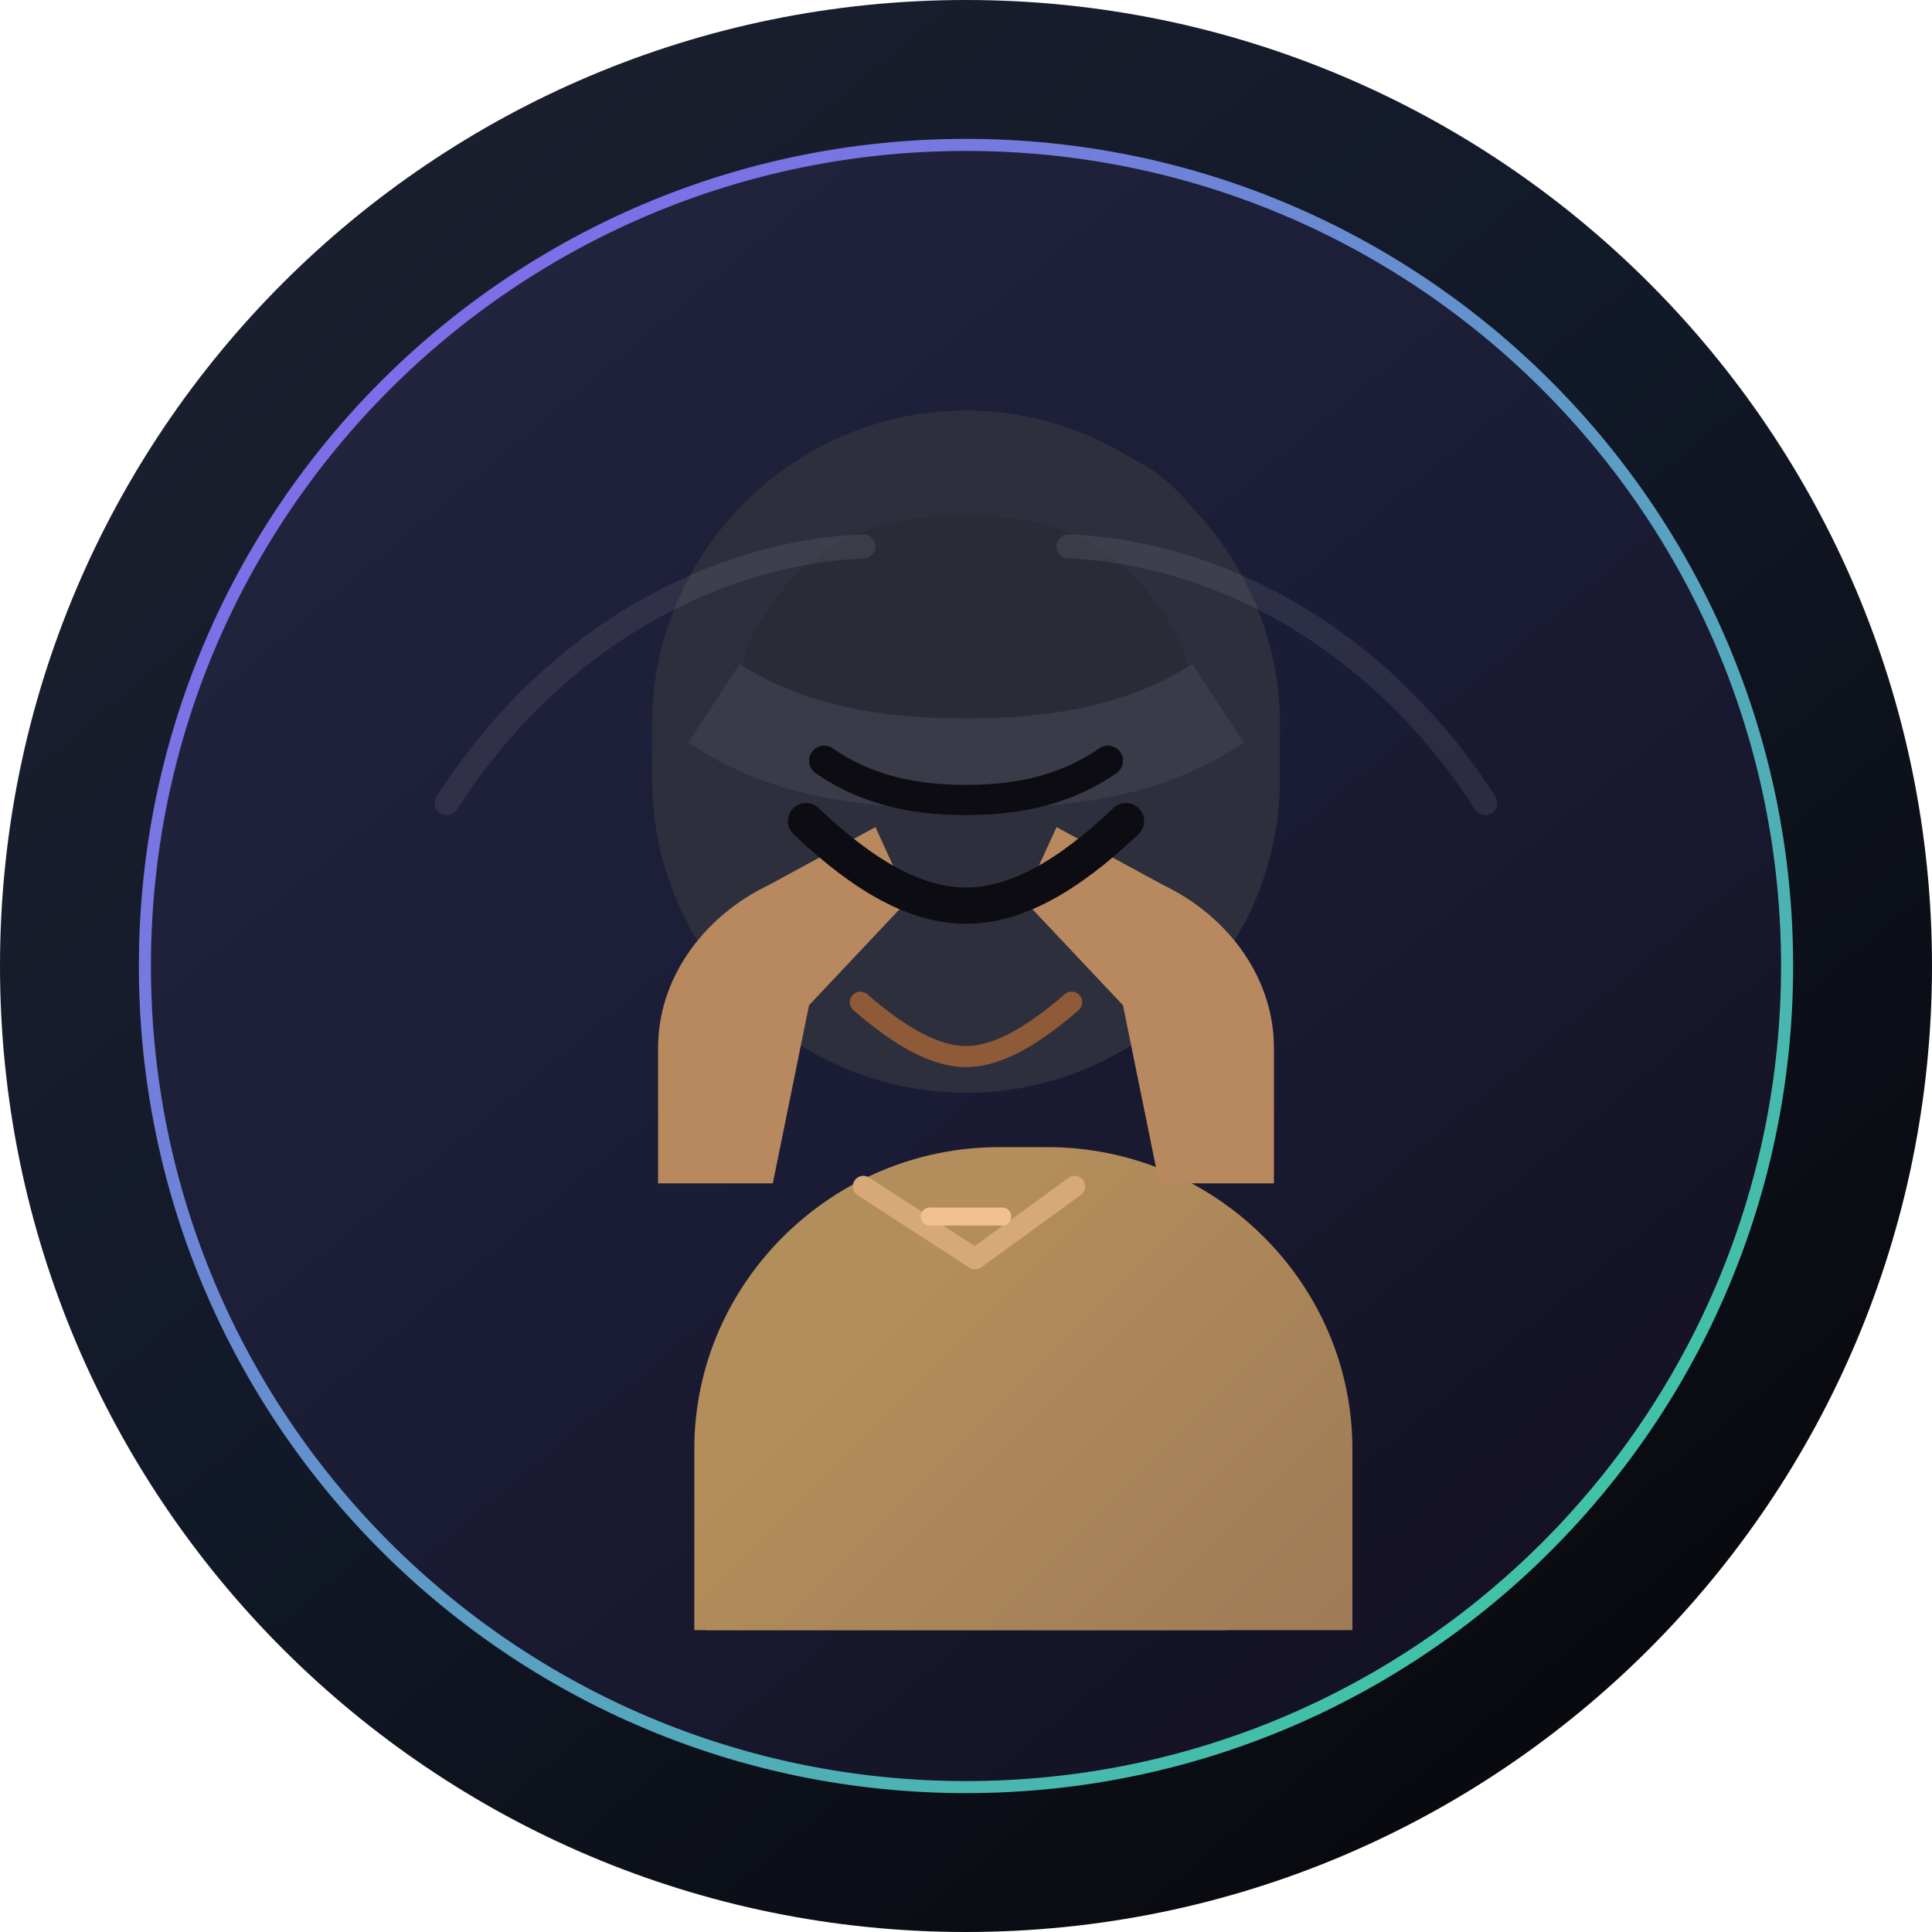
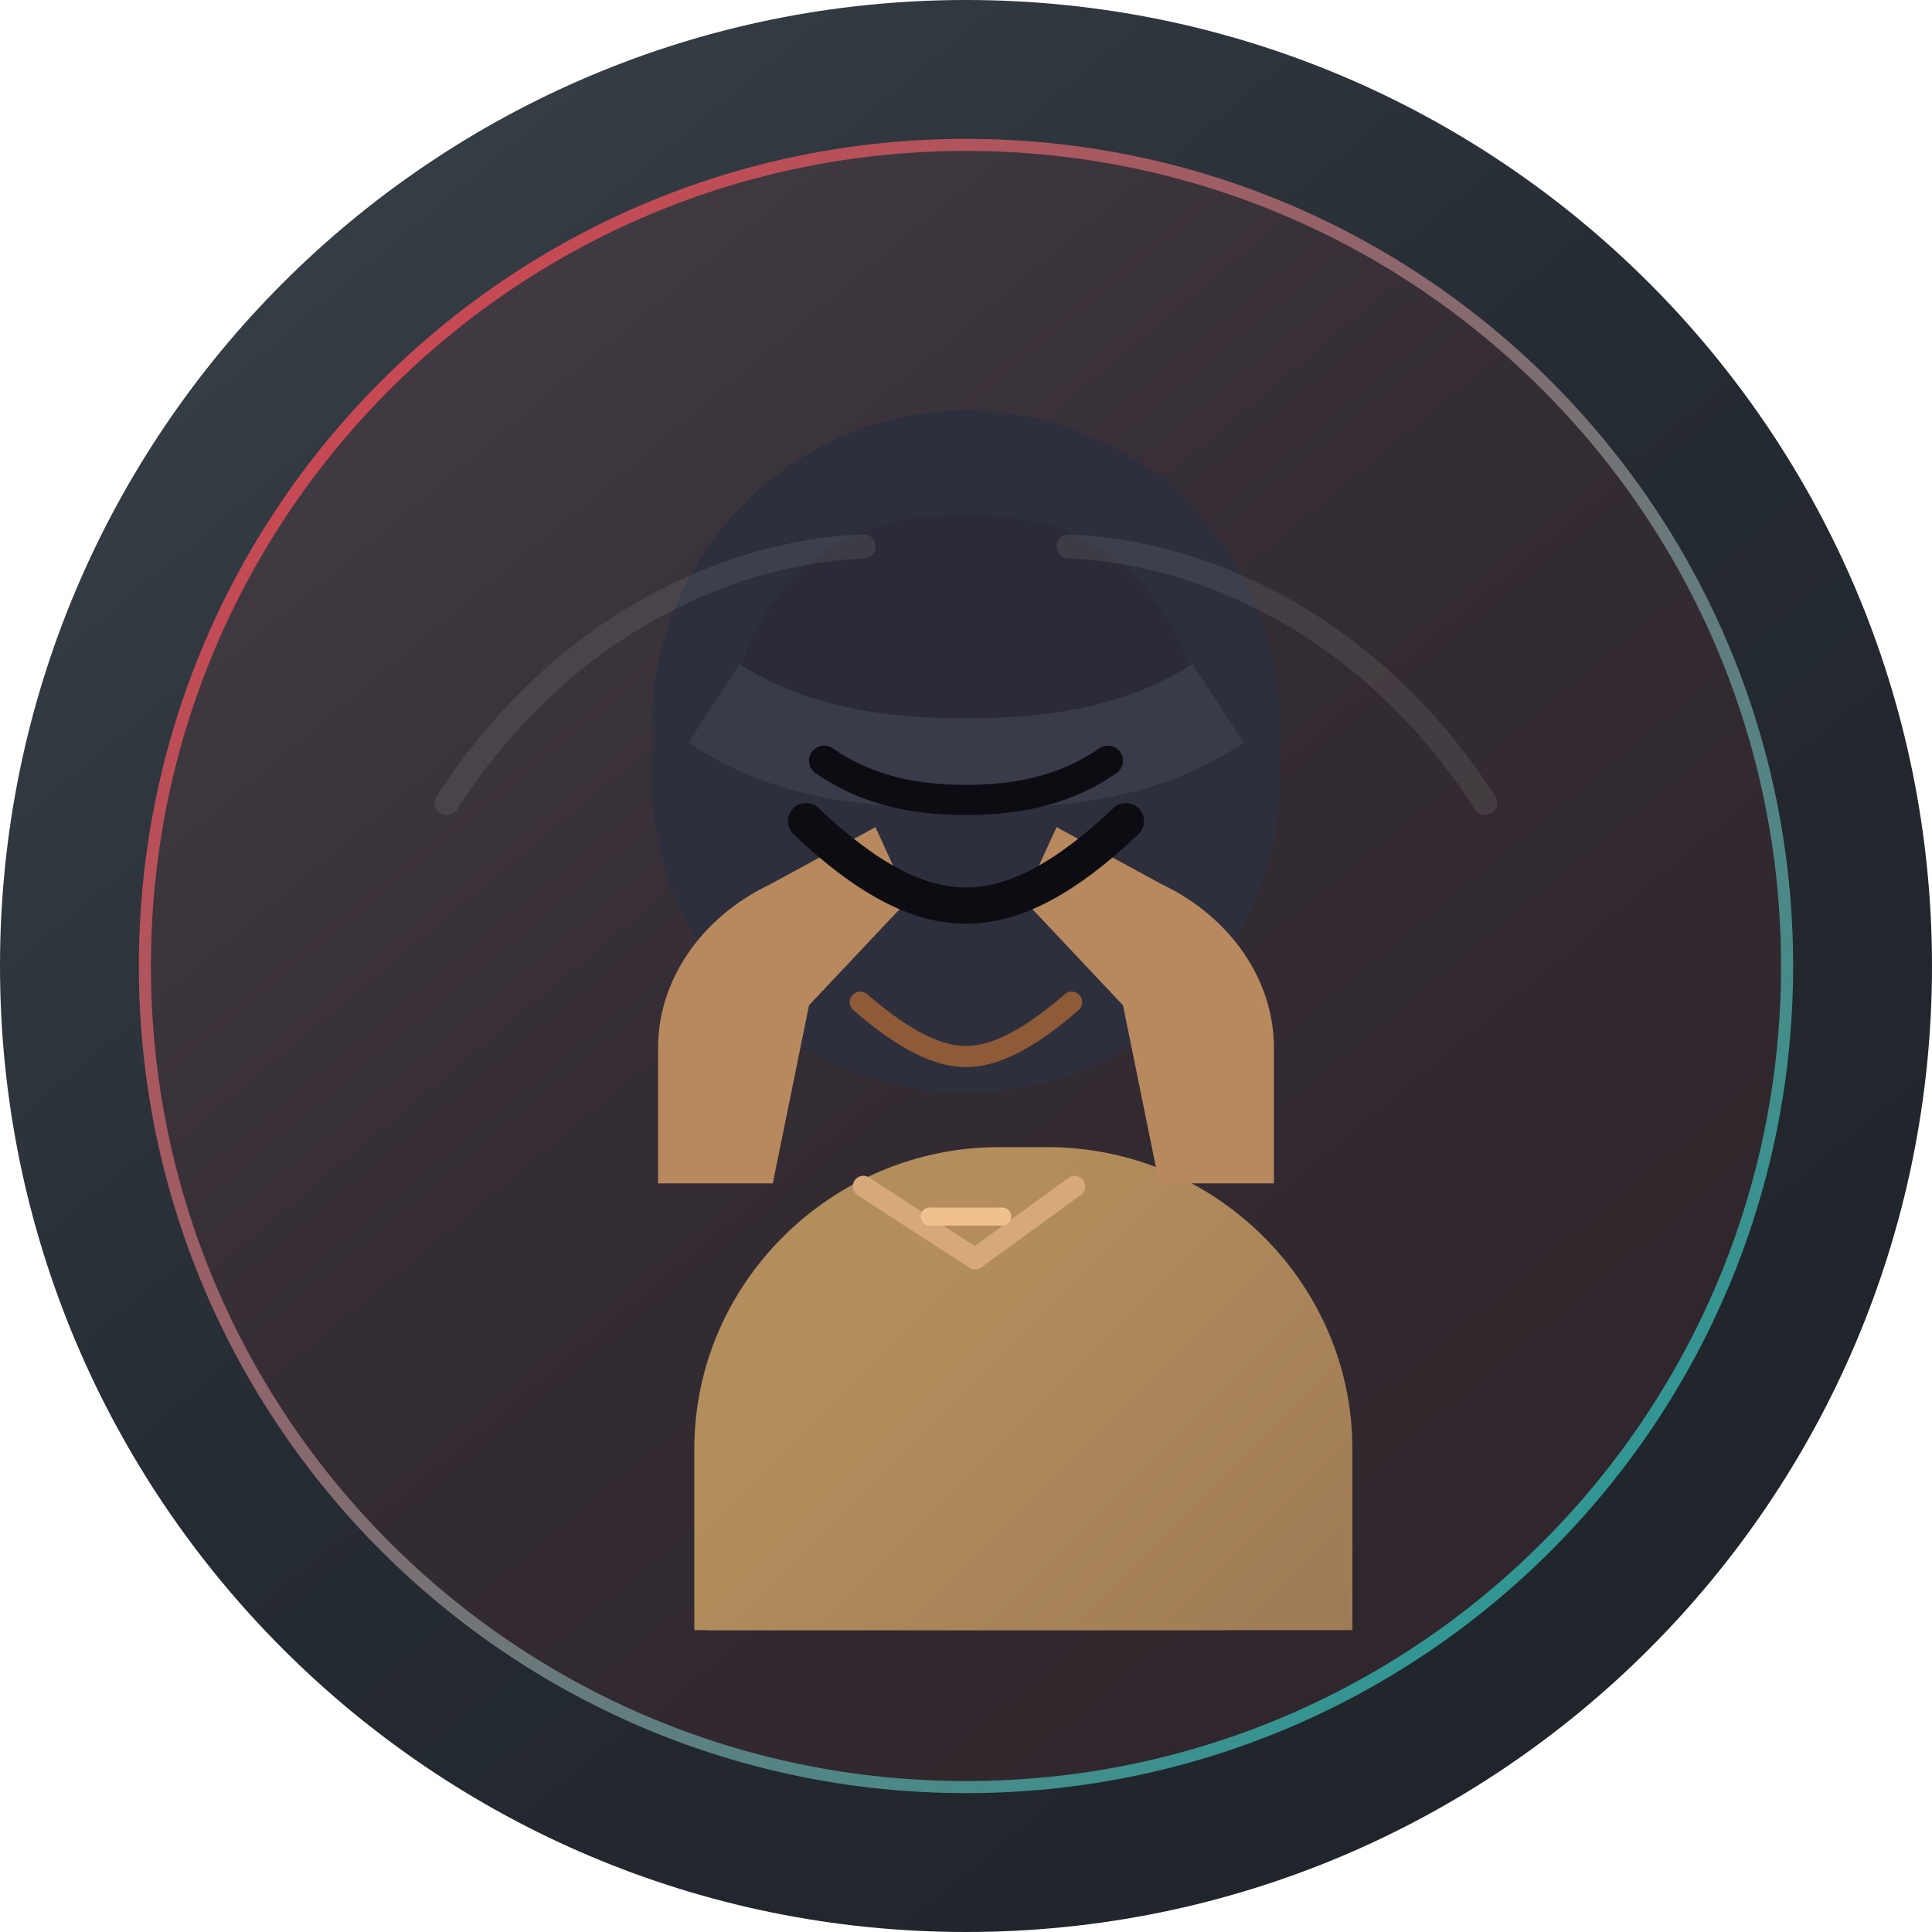
<svg xmlns="http://www.w3.org/2000/svg" width="640" height="640" viewBox="0 0 640 640" fill="none">
  <defs>
    <linearGradient id="bg" x1="120" y1="80" x2="520" y2="560" gradientUnits="userSpaceOnUse">
-       <stop stop-color="#1A1F2E" />
-       <stop offset="0.48" stop-color="#111827" />
-       <stop offset="1" stop-color="#090A0F" />
+       <stop stop-color="#343C44" />
+       <stop offset="0.48" stop-color="#252B32" />
+       <stop offset="1" stop-color="#20252B" />
    </linearGradient>
    <linearGradient id="shirt" x1="160" y1="240" x2="480" y2="560" gradientUnits="userSpaceOnUse">
      <stop stop-color="#A88B6B" />
      <stop offset="0.5" stop-color="#B48E5B" />
      <stop offset="1" stop-color="#9A7756" />
    </linearGradient>
    <linearGradient id="outline" x1="0" y1="0" x2="1" y2="1">
-       <stop stop-color="#8B5CF6" />
-       <stop offset="1" stop-color="#34D399" />
+       <stop stop-color="#E53946" />
+       <stop offset="1" stop-color="#13A6A0" />
    </linearGradient>
  </defs>
  <rect width="640" height="640" rx="320" fill="url(#bg)" />
-   <circle cx="320" cy="320" r="272" fill="rgba(139,92,246,0.08)" stroke="url(#outline)" stroke-width="4" />
+   <circle cx="320" cy="320" r="272" fill="rgba(229,57,70,0.08)" stroke="url(#outline)" stroke-width="4" />
  <path d="M216 240C216 182.9 262.9 136 320 136C377.1 136 424 182.9 424 240V258C424 315.1 377.1 362 320 362C262.9 362 216 315.1 216 258V240Z" fill="#2D2F3D" />
  <path d="M278 204C278 172.2 303.2 146 335 146H350C381.8 146 407 172.2 407 204V218C407 249.8 381.8 275 350 275H335C303.2 275 278 249.8 278 218V204Z" fill="#2D2F3D" />
  <path d="M230 480C230 424.8 275.8 380 331 380H347C402.2 380 448 424.8 448 480V540H230V480Z" fill="url(#shirt)" />
  <path d="M247 483C257 445 288 420 320 420C352 420 383 445 393 483L406 540H234L247 483Z" fill="url(#shirt)" />
  <path d="M290 274L255 293C232 304 218 325 218 347V392H256L268 333L301 298L290 274Z" fill="#B8895F" />
  <path d="M350 274L385 293C408 304 422 325 422 347V392H384L372 333L339 298L350 274Z" fill="#B8895F" />
  <path d="M248 213C262 185 283 171 316 171H323C356 171 377 185 391 213L402 245C377 260 351 268 320 268C289 268 263 260 238 245L248 213Z" fill="#2A2B36" />
  <path d="M245 220L228 246C248 259 271 268 320 268C369 268 392 259 412 246L395 220C376 232 353 238 320 238C287 238 264 232 245 220Z" fill="#3A3B49" />
  <path d="M267 272C287 291 304 300 320 300C336 300 353 291 373 272" stroke="#0C0C12" stroke-width="12" stroke-linecap="round" />
  <path d="M273 252C286 261 301 265 320 265C339 265 354 261 367 252" stroke="#0C0C12" stroke-width="10" stroke-linecap="round" />
  <path d="M285 332C300 345 311 350 320 350C329 350 340 345 355 332" stroke="#8F5A37" stroke-width="7" stroke-linecap="round" />
  <path d="M286 393L323 417L356 393" stroke="#D6A87A" stroke-width="7" stroke-linecap="round" stroke-linejoin="round" />
  <path d="M308 403H332" stroke="#F0C08F" stroke-width="6" stroke-linecap="round" />
  <path d="M148 266C184 210 238 183 286 181" stroke="rgba(255,255,255,0.08)" stroke-width="8" stroke-linecap="round" />
  <path d="M492 266C456 210 402 183 354 181" stroke="rgba(255,255,255,0.08)" stroke-width="8" stroke-linecap="round" />
</svg>
